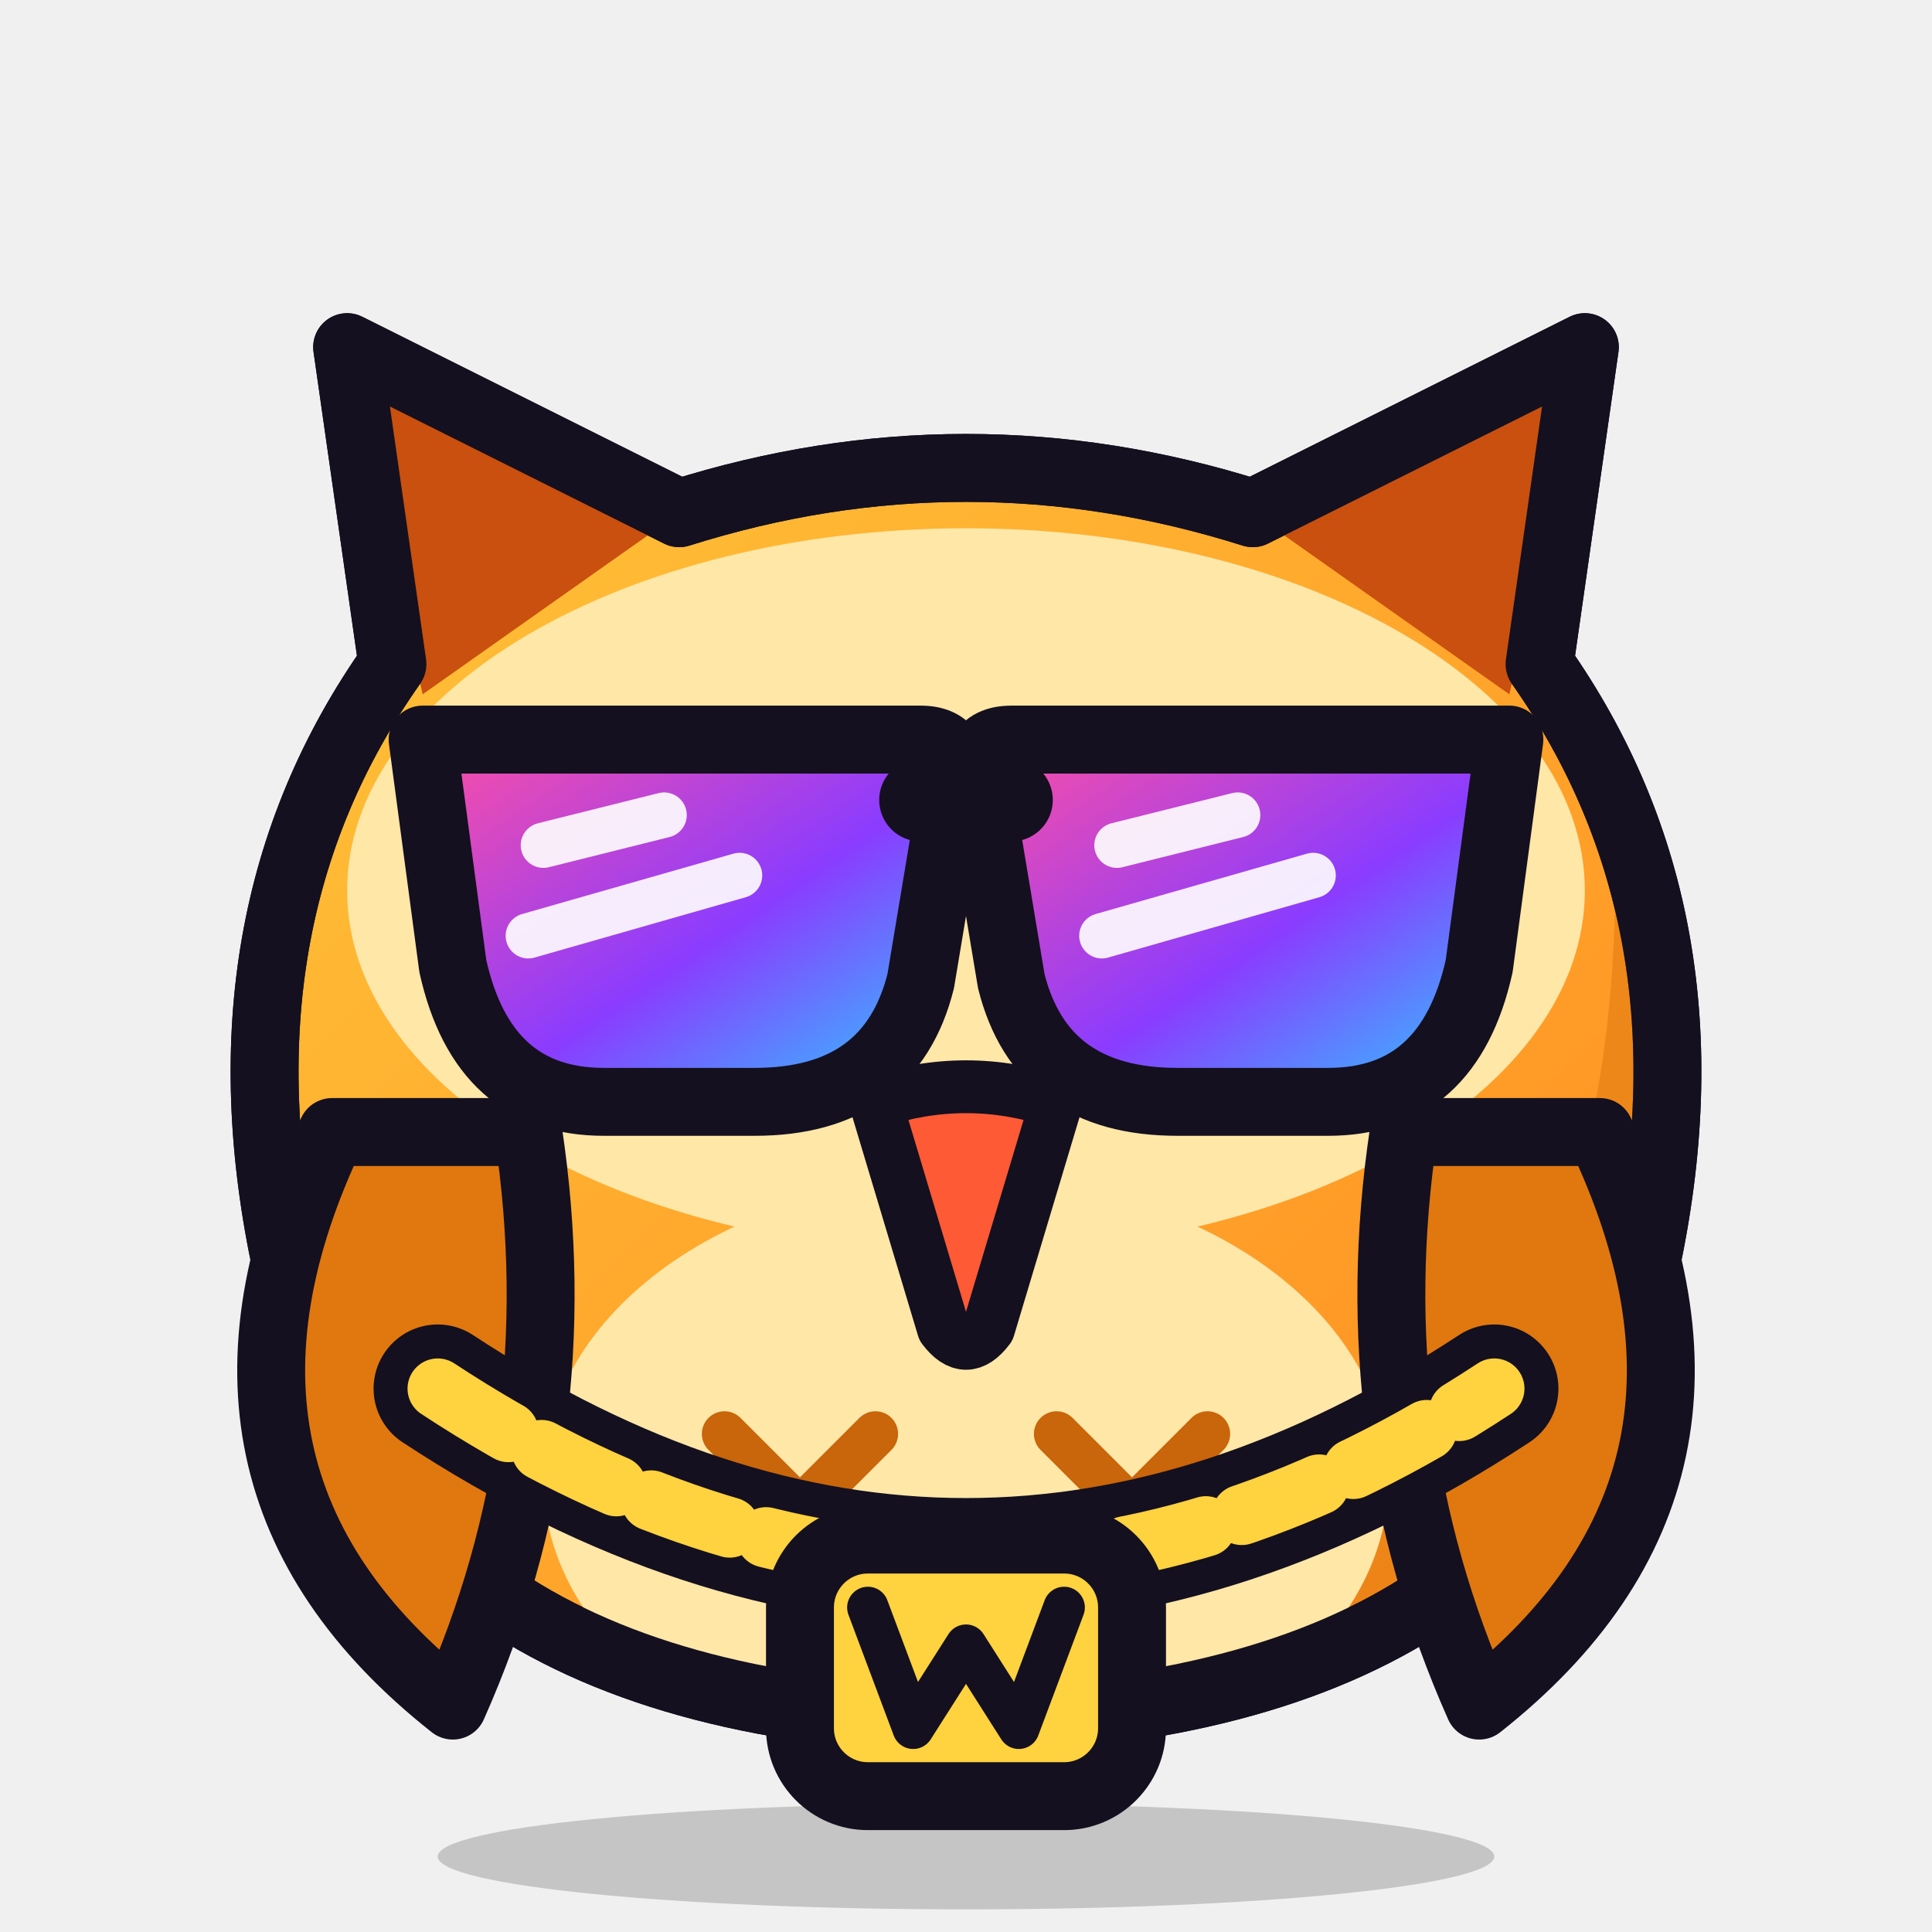
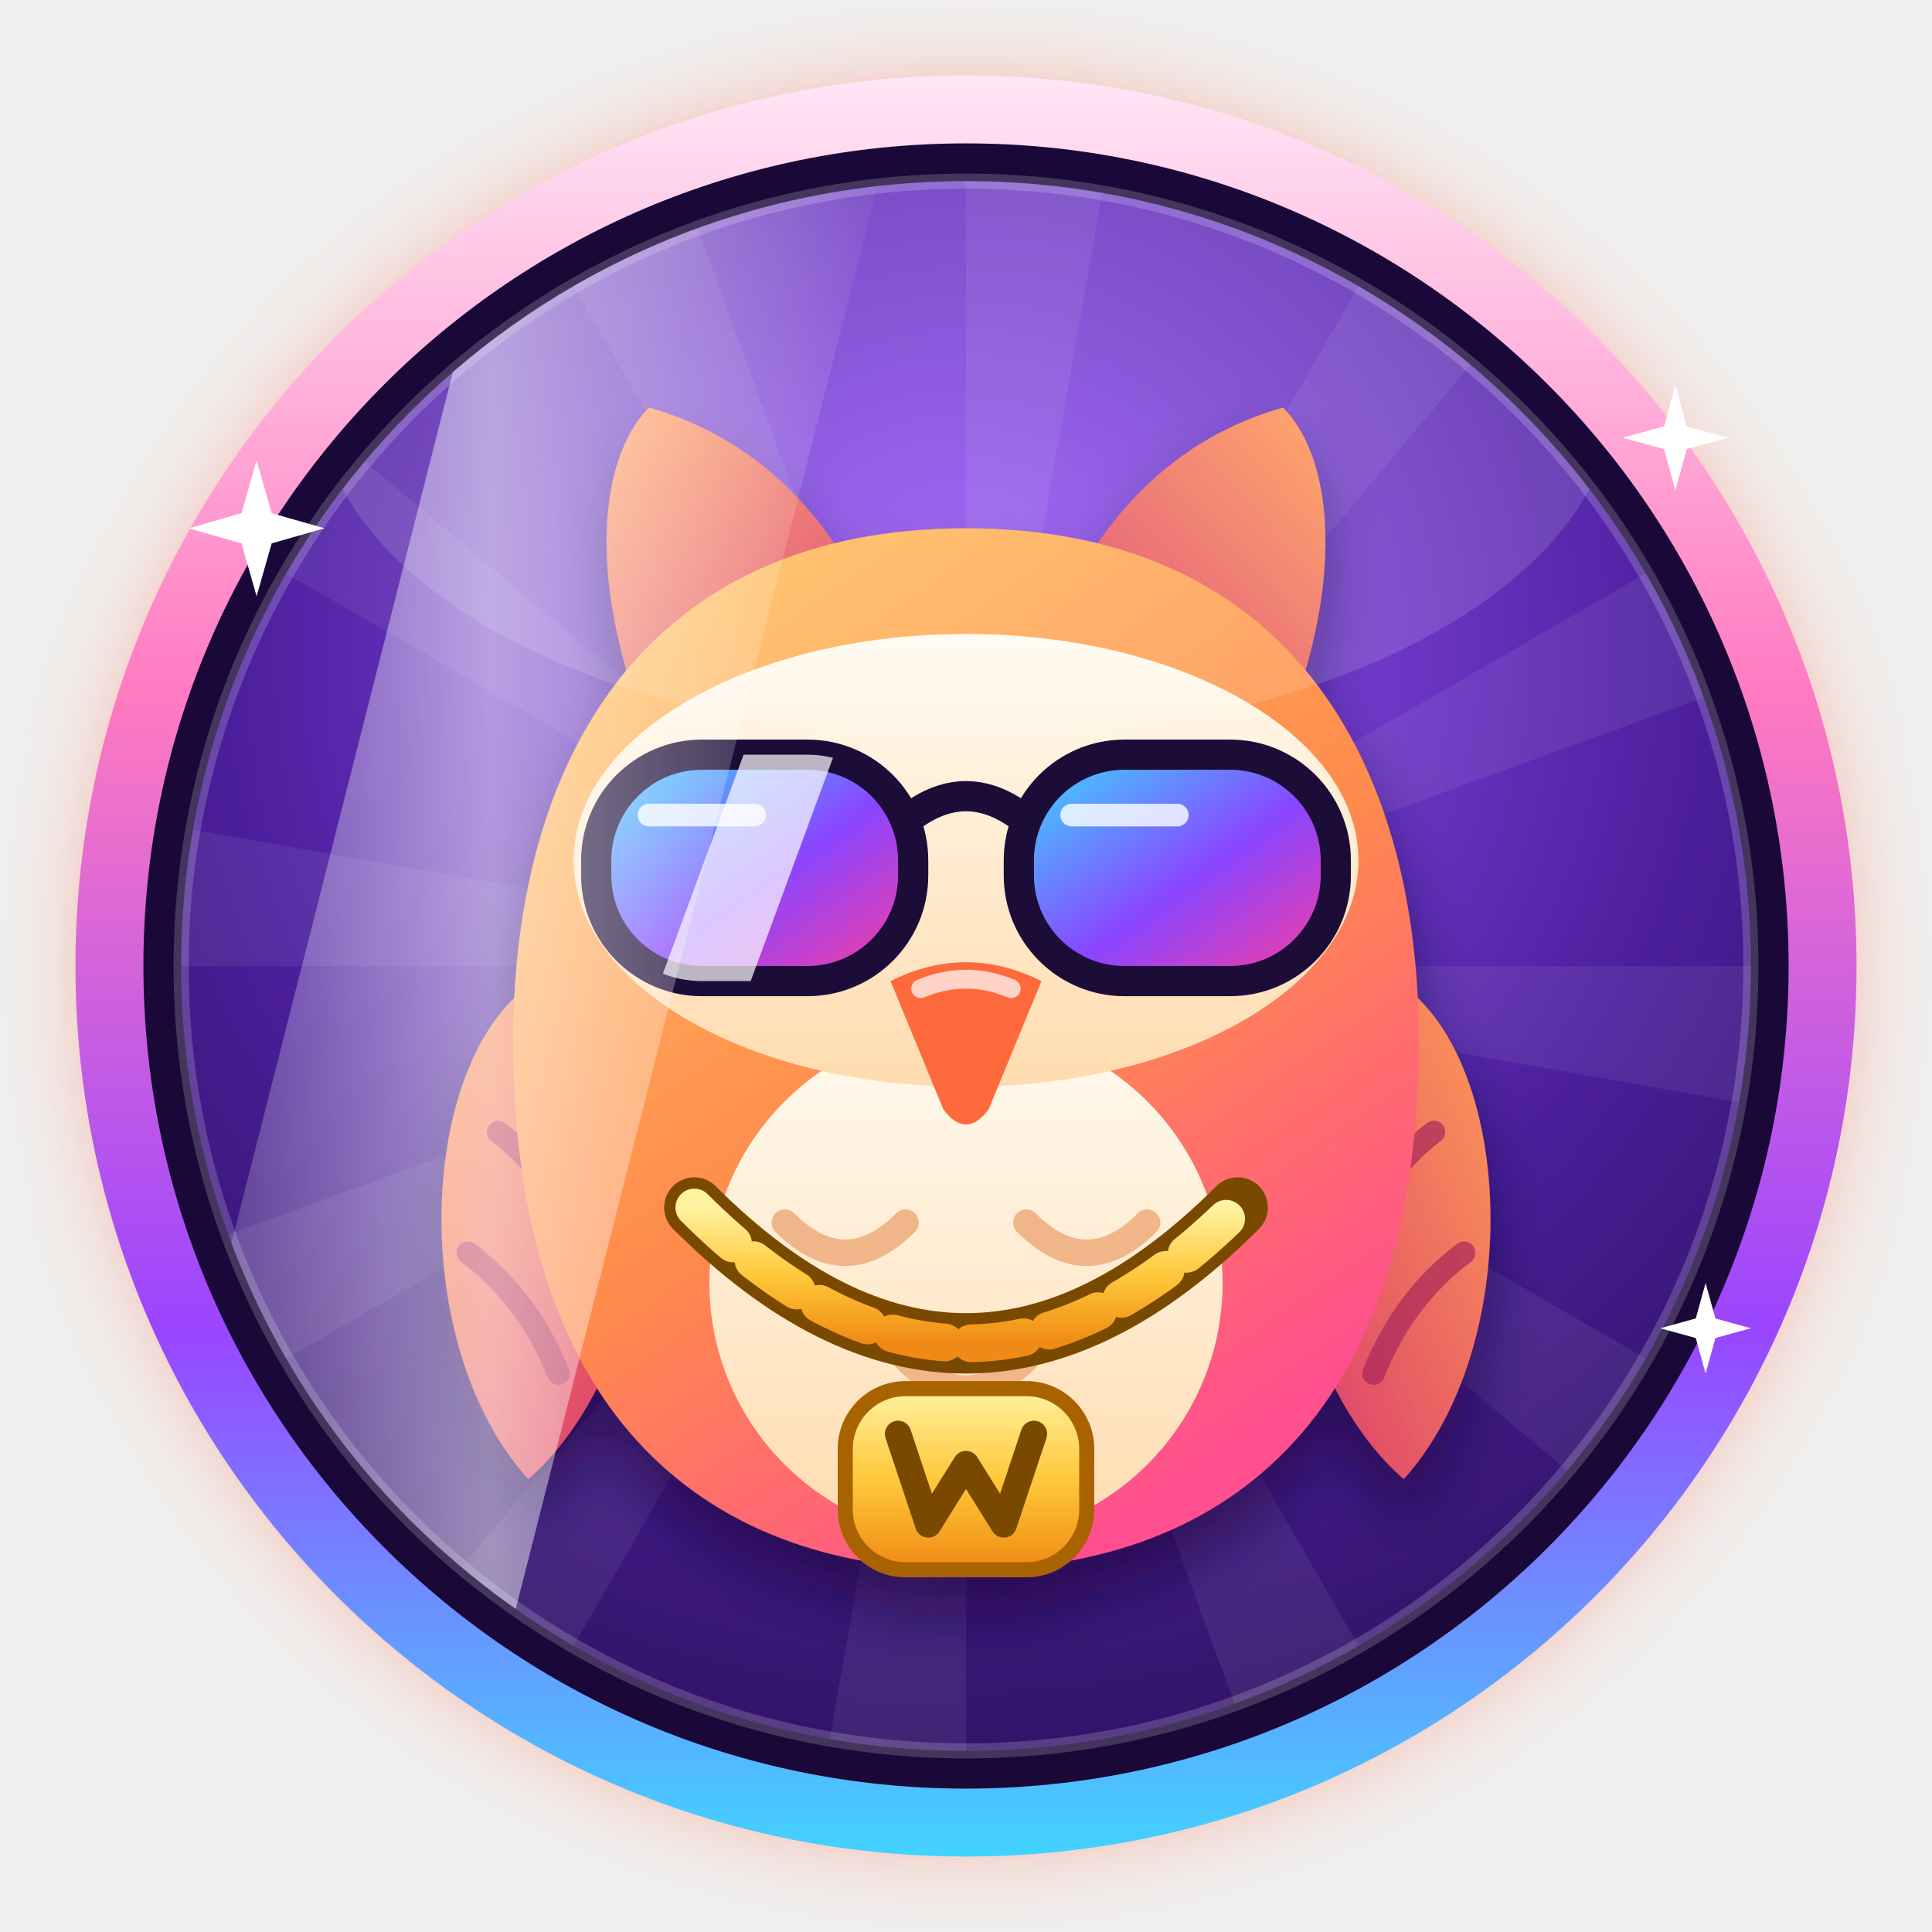
<svg xmlns="http://www.w3.org/2000/svg" viewBox="0 0 256 256" width="256" height="256">
+   <style>
+ .o{transform-box:fill-box;transform-origin:center}
+ .float{animation:fl 3.4s ease-in-out infinite}
+ @keyframes fl{0%,100%{transform:translateY(0)}50%{transform:translateY(-5px)}}
+ .rays{transform-origin:128px 128px;animation:rt 40s linear infinite}
+ @keyframes rt{to{transform:rotate(360deg)}}
+ .sheen{animation:sn 4s ease-in-out infinite}
+ @keyframes sn{0%,50%{transform:translateX(-260px)}100%{transform:translateX(260px)}}
+ .halo{animation:ha 3s ease-in-out infinite}
+ @keyframes ha{0%,100%{opacity:.5}50%{opacity:.95}}
+ .tw{animation:tw 2s ease-in-out infinite}
+ @keyframes tw{0%,100%{opacity:0;transform:scale(.3) rotate(0)}50%{opacity:1;transform:scale(1) rotate(45deg)}}
+ @media (prefers-reduced-motion:reduce){*{animation:none!important}}
+ 
+ .wl{transform-origin:78px 140px;animation:wl 3.4s ease-in-out infinite}
+ .wr{transform-origin:178px 140px;animation:wr 3.4s ease-in-out infinite}
+ @keyframes wl{0%,100%{transform:rotate(0)}50%{transform:rotate(6deg)}}
+ @keyframes wr{0%,100%{transform:rotate(0)}50%{transform:rotate(-6deg)}}
+ .ch{transform-origin:128px 160px;animation:ch 3.4s ease-in-out infinite}
+ @keyframes ch{0%,100%{transform:rotate(-2.5deg)}50%{transform:rotate(2.5deg)}}
+ .gl{animation:gl 3.2s ease-in-out infinite}
+ @keyframes gl{0%,50%{transform:translateX(-70px)}100%{transform:translateX(110px)}}
+ </style>
  <defs>
+     <filter id="blur" x="-40%" y="-40%" width="180%" height="180%">
+       <feGaussianBlur stdDeviation="8" />
+     </filter>
+     <filter id="drop" x="-30%" y="-30%" width="160%" height="170%">
+       <feDropShadow dx="0" dy="5" stdDeviation="4" flood-color="#14052e" flood-opacity=".55" />
+     </filter>
+     <clipPath id="disc">
+       <circle cx="128" cy="128" r="104" />
+     </clipPath>
+     <linearGradient id="rim" x1="0" y1="0" x2="0" y2="1">
+       <stop offset="0" stop-color="#ffe9f7" />
+       <stop offset=".35" stop-color="#ff7ac0" />
+       <stop offset=".7" stop-color="#9a45ff" />
+       <stop offset="1" stop-color="#3fd7ff" />
+     </linearGradient>
+     <radialGradient id="bg" cx=".5" cy=".3" r=".85">
+       <stop offset="0" stop-color="#9a58ff" />
+       <stop offset=".55" stop-color="#4b1f9c" />
+       <stop offset="1" stop-color="#220c47" />
+     </radialGradient>
+     <linearGradient id="shn" x1="0" y1="0" x2="1" y2="0">
+       <stop offset="0" stop-color="#fff" stop-opacity="0" />
+       <stop offset=".5" stop-color="#fff" stop-opacity=".5" />
+       <stop offset="1" stop-color="#fff" stop-opacity="0" />
+     </linearGradient>
+     <linearGradient id="gold" x1="0" y1="0" x2="0" y2="1">
+       <stop offset="0" stop-color="#fff2a0" />
+       <stop offset=".5" stop-color="#ffc83a" />
+       <stop offset="1" stop-color="#f08a14" />
+     </linearGradient>
+     <linearGradient id="ob" x1="0" y1="0" x2=".6" y2="1">
+       <stop offset="0" stop-color="#ffc95e" />
+       <stop offset=".6" stop-color="#ff8a4d" />
+       <stop offset="1" stop-color="#ff4f8e" />
+     </linearGradient>
    <linearGradient id="ow" x1="0" y1="0" x2="1" y2="1">
-       <stop offset="0" stop-color="#ffc63a" />
-       <stop offset="1" stop-color="#ff8a1f" />
+       <stop offset="0" stop-color="#ff9c55" />
+       <stop offset="1" stop-color="#d9366f" />
+     </linearGradient>
+     <linearGradient id="of" x1="0" y1="0" x2="0" y2="1">
+       <stop offset="0" stop-color="#fffaf0" />
+       <stop offset="1" stop-color="#ffdcb0" />
    </linearGradient>
    <linearGradient id="ln" x1="0" y1="0" x2="1" y2="1">
-       <stop offset="0" stop-color="#ff4fa3" />
-       <stop offset=".55" stop-color="#8a3cff" />
-       <stop offset="1" stop-color="#27d3ff" />
+       <stop offset="0" stop-color="#37e0ff" />
+       <stop offset=".55" stop-color="#8a45ff" />
+       <stop offset="1" stop-color="#ff3d9a" />
    </linearGradient>
+     <clipPath id="lens">
+       <rect x="79" y="100" width="42" height="30" rx="14" />
+       <rect x="135" y="100" width="42" height="30" rx="14" />
+     </clipPath>
+     <g id="wing">
+       <path d="M76 128 C56 132 52 176 70 196 C86 182 90 150 84 128Z" fill="url(#ow)" />
+       <path d="M66 150 Q74 156 78 168 M62 166 Q70 172 74 182" fill="none" stroke="#a82659" stroke-width="3" stroke-linecap="round" opacity=".7" />
+     </g>
+     <g id="tuft">
+       <path d="M84 92 C78 74 80 60 86 54 C100 58 110 68 116 82Z" fill="url(#ow)" />
+     </g>
  </defs>
-   <ellipse cx="128" cy="246" rx="70" ry="7" fill="#000" opacity=".18" />
-   <clipPath id="hc">
-     <path d="M52 88 L46 46 L90 68 Q128 56 166 68 L210 46 L204 88 Q228 122 218 168 Q206 226 128 228 Q50 226 38 168 Q28 122 52 88Z" />
-   </clipPath>
-   <g stroke="#14101f" stroke-width="9" stroke-linejoin="round" stroke-linecap="round">
-     <path d="M52 88 L46 46 L90 68 Q128 56 166 68 L210 46 L204 88 Q228 122 218 168 Q206 226 128 228 Q50 226 38 168 Q28 122 52 88Z" fill="url(#ow)" />
-     <g clip-path="url(#hc)" stroke="none">
-       <path d="M128 224 Q212 210 214 120 L240 240 Z" fill="#e0780f" opacity=".55" />
-       <path d="M46 46 L90 68 L56 92 Z" fill="#c9500f" />
-       <path d="M210 46 L166 68 L200 92 Z" fill="#c9500f" />
-       <ellipse cx="128" cy="196" rx="56" ry="40" fill="#ffe7a8" />
-       <ellipse cx="128" cy="118" rx="82" ry="48" fill="#ffe7a8" />
+   <circle class="halo" cx="128" cy="128" r="112" fill="#ff7a5c" filter="url(#blur)" />
+   <circle cx="128" cy="128" r="118" fill="url(#rim)" />
+   <circle cx="128" cy="128" r="109" fill="#1a0838" />
+   <circle cx="128" cy="128" r="104" fill="url(#bg)" />
+   <g clip-path="url(#disc)">
+     <g class="rays">
+       <polygon points="128,128 348.0,128.0 344.7,166.2" fill="#fff" opacity=".07" />
+       <polygon points="128,128 318.5,238.0 296.5,269.4" fill="#fff" opacity=".07" />
+       <polygon points="128,128 238.0,318.5 203.2,334.7" fill="#fff" opacity=".07" />
+       <polygon points="128,128 128.0,348.0 89.8,344.7" fill="#fff" opacity=".07" />
+       <polygon points="128,128 18.0,318.5 -13.4,296.5" fill="#fff" opacity=".07" />
+       <polygon points="128,128 -62.5,238.0 -78.7,203.2" fill="#fff" opacity=".07" />
+       <polygon points="128,128 -92.0,128.0 -88.7,89.8" fill="#fff" opacity=".07" />
+       <polygon points="128,128 -62.5,18.0 -40.5,-13.4" fill="#fff" opacity=".07" />
+       <polygon points="128,128 18.0,-62.5 52.8,-78.7" fill="#fff" opacity=".07" />
+       <polygon points="128,128 128.0,-92.0 166.2,-88.7" fill="#fff" opacity=".07" />
+       <polygon points="128,128 238.0,-62.5 269.4,-40.5" fill="#fff" opacity=".07" />
+       <polygon points="128,128 318.5,18.0 334.7,52.8" fill="#fff" opacity=".07" />
    </g>
-     <path d="M52 88 L46 46 L90 68 Q128 56 166 68 L210 46 L204 88 Q228 122 218 168 Q206 226 128 228 Q50 226 38 168 Q28 122 52 88Z" fill="none" />
-     <path d="M44 150 Q22 196 60 226 Q76 190 70 150Z" fill="#e0780f" />
-     <path d="M212 150 Q234 196 196 226 Q180 190 186 150Z" fill="#e0780f" />
-     <g fill="none" stroke="#c9650a" stroke-width="6">
-       <path d="M96 190 l10 10 l10 -10" />
-       <path d="M140 190 l10 10 l10 -10" />
+   </g>
+   <g class="float">
+     <g filter="url(#drop)">
+       <g class="wl">
+         <use href="#wing" />
+       </g>
+       <g class="wr">
+         <use href="#wing" transform="translate(256 0) scale(-1 1)" />
+       </g>
+       <use href="#tuft" />
+       <use href="#tuft" transform="translate(256 0) scale(-1 1)" />
+       <path d="M128 70 C170 70 188 100 188 138 C188 186 164 208 128 208 C92 208 68 186 68 138 C68 100 86 70 128 70Z" fill="url(#ob)" />
+       <ellipse cx="128" cy="170" rx="34" ry="34" fill="url(#of)" />
+       <path d="M104 162 q8 8 16 0 M136 162 q8 8 16 0 M120 180 q8 8 16 0" fill="none" stroke="#f1b58a" stroke-width="3.500" stroke-linecap="round" />
+       <ellipse cx="128" cy="114" rx="52" ry="30" fill="url(#of)" />
+       <path d="M118 130 Q128 125 138 130 L131 147 Q128 151 125 147Z" fill="#ff6a3d" />
+       <path d="M122 131 Q128 128.500 134 131" fill="none" stroke="#fff" stroke-width="2.500" opacity=".7" stroke-linecap="round" />
+       <rect x="79" y="100" width="42" height="30" rx="14" fill="url(#ln)" />
+       <rect x="135" y="100" width="42" height="30" rx="14" fill="url(#ln)" />
+       <rect x="79" y="100" width="42" height="30" rx="14" fill="none" stroke="#1a0838" stroke-width="4" />
+       <rect x="135" y="100" width="42" height="30" rx="14" fill="none" stroke="#1a0838" stroke-width="4" />
+       <path d="M121 108 Q128 103 135 108" fill="none" stroke="#1a0838" stroke-width="4" stroke-linecap="round" />
+       <g clip-path="url(#lens)">
+         <path class="gl" d="M70 96 h12 l-14 38 h-12z" fill="#fff" opacity=".7" transform="translate(30 0)" />
+       </g>
+       <path d="M86 108 h14 M142 108 h14" stroke="#fff" stroke-width="3" stroke-linecap="round" opacity=".8" />
+       <g class="ch">
+         <path d="M92 160 Q128 196 164 160" fill="none" stroke="#7a4a00" stroke-width="8" stroke-linecap="round" />
+         <path d="M92 160 Q128 196 164 160" fill="none" stroke="url(#gold)" stroke-width="5" stroke-linecap="round" stroke-dasharray="7 3.500" />
+         <rect x="112" y="184" width="32" height="24" rx="8" fill="url(#gold)" stroke="#a86300" stroke-width="2" />
+         <path d="M119 190 l4 12 l5 -8 l5 8 l4 -12" fill="none" stroke="#7a4a00" stroke-width="3.500" stroke-linejoin="round" stroke-linecap="round" />
+       </g>
    </g>
-     <path d="M116 146 Q128 142 140 146 L131 176 Q128 180 125 176 Z" fill="#ff5a36" stroke-width="7" />
-     <path d="M56 98 H122 Q128 98 126 106 L122 130 Q118 146 100 146 H80 Q64 146 60 128 Z" fill="url(#ln)" />
-     <path d="M134 98 H200 L196 128 Q192 146 176 146 H156 Q138 146 134 130 L130 106 Q128 98 134 98Z" fill="url(#ln)" />
-     <path d="M122 106 H134" fill="none" stroke-width="11" />
-     <g stroke="#fff" stroke-width="6" opacity=".9" fill="none">
-       <path d="M72 112 L88 108" />
-       <path d="M70 124 L98 116" />
-       <path d="M148 112 L164 108" />
-       <path d="M146 124 L174 116" />
+   </g>
+   <g clip-path="url(#disc)">
+     <ellipse cx="128" cy="52" rx="86" ry="46" fill="#fff" opacity=".13" />
+     <g class="sheen">
+       <polygon points="70,10 120,10 60,246 10,246" fill="url(#shn)" />
    </g>
-     <path d="M58 184 Q128 230 198 184" fill="none" stroke-width="17" />
-     <path d="M58 184 Q128 230 198 184" fill="none" stroke="#ffd23f" stroke-width="8" stroke-dasharray="11 5" />
-     <rect x="106" y="204" width="44" height="34" rx="9" fill="#ffd23f" />
-     <path d="M115 213 l6 16 l7 -11 l7 11 l6 -16" fill="none" stroke-width="5.500" />
  </g>
+   <circle cx="128" cy="128" r="104" fill="none" stroke="#fff" stroke-opacity=".18" stroke-width="2" />
+   <polygon class="o tw" style="animation-delay:0.2s" points="34.0,61.0 36.0,68.0 43.0,70.0 36.0,72.0 34.0,79.0 32.0,72.0 25.0,70.0 32.0,68.0" fill="#fff" />
+   <polygon class="o tw" style="animation-delay:1.1s" points="222.0,51.0 223.5,56.5 229.0,58.0 223.5,59.5 222.0,65.0 220.5,59.5 215.0,58.0 220.5,56.5" fill="#fff" />
+   <polygon class="o tw" style="animation-delay:1.6s" points="226.0,170.0 227.3,174.7 232.0,176.0 227.3,177.3 226.0,182.0 224.7,177.3 220.0,176.0 224.7,174.7" fill="#fff" />
</svg>
